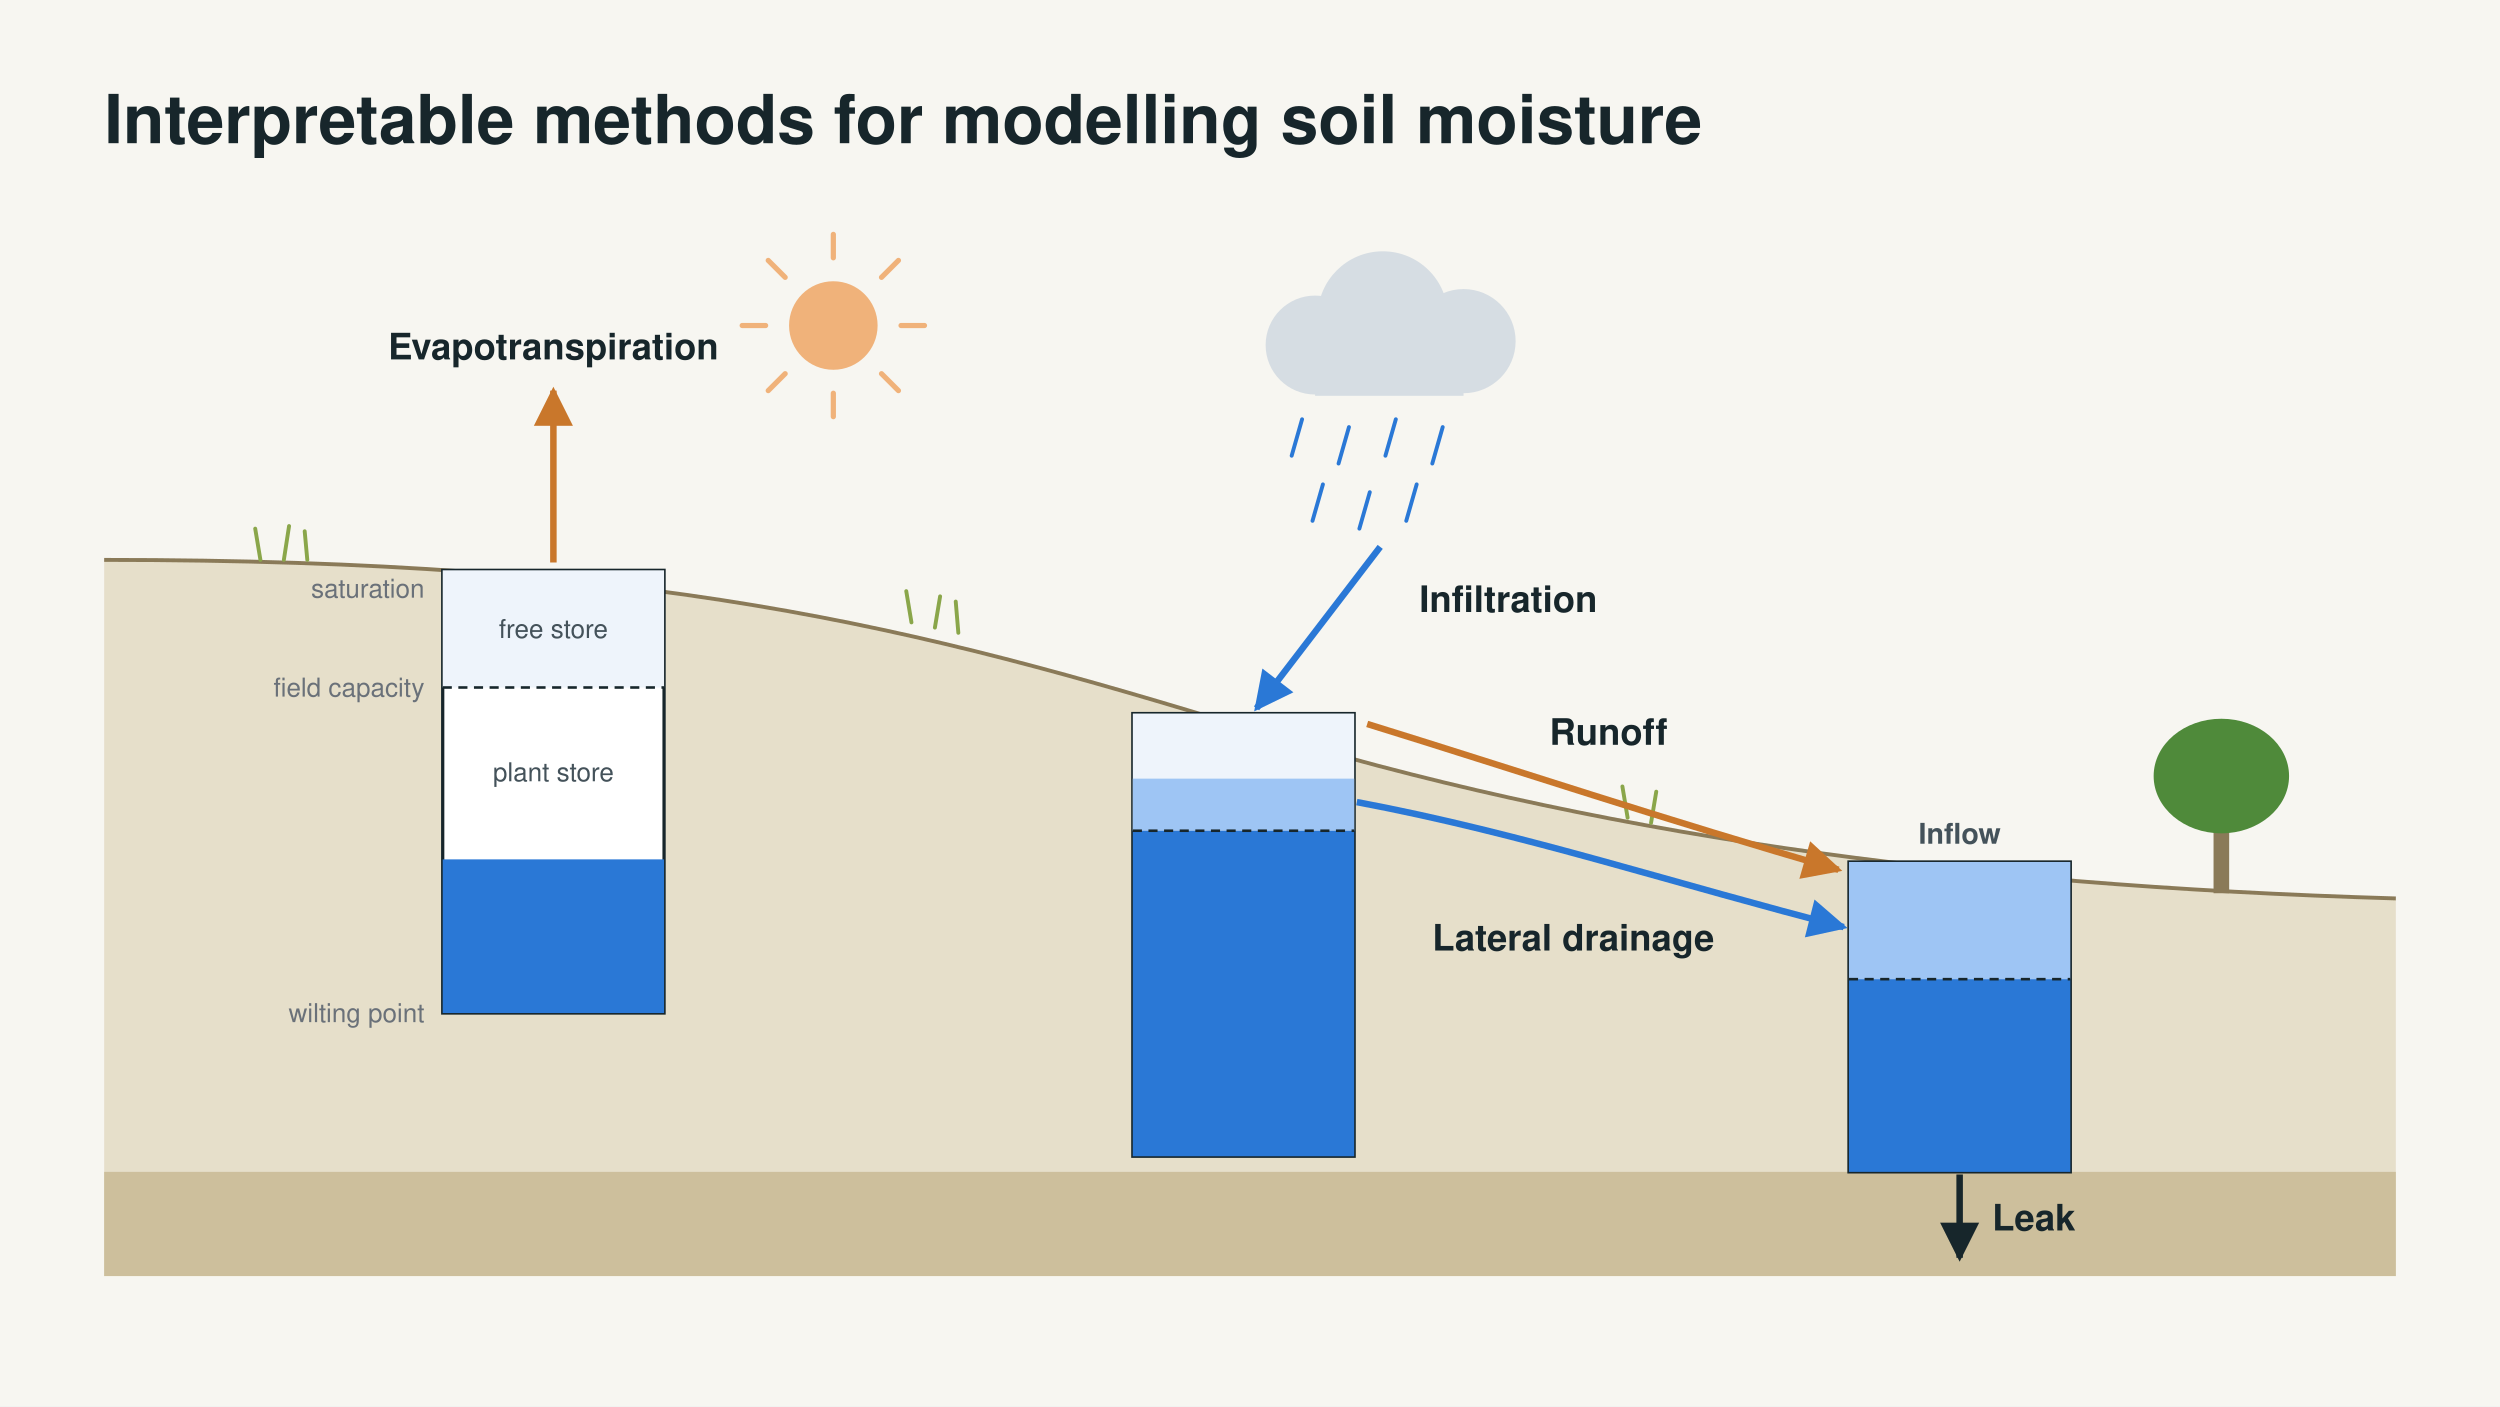
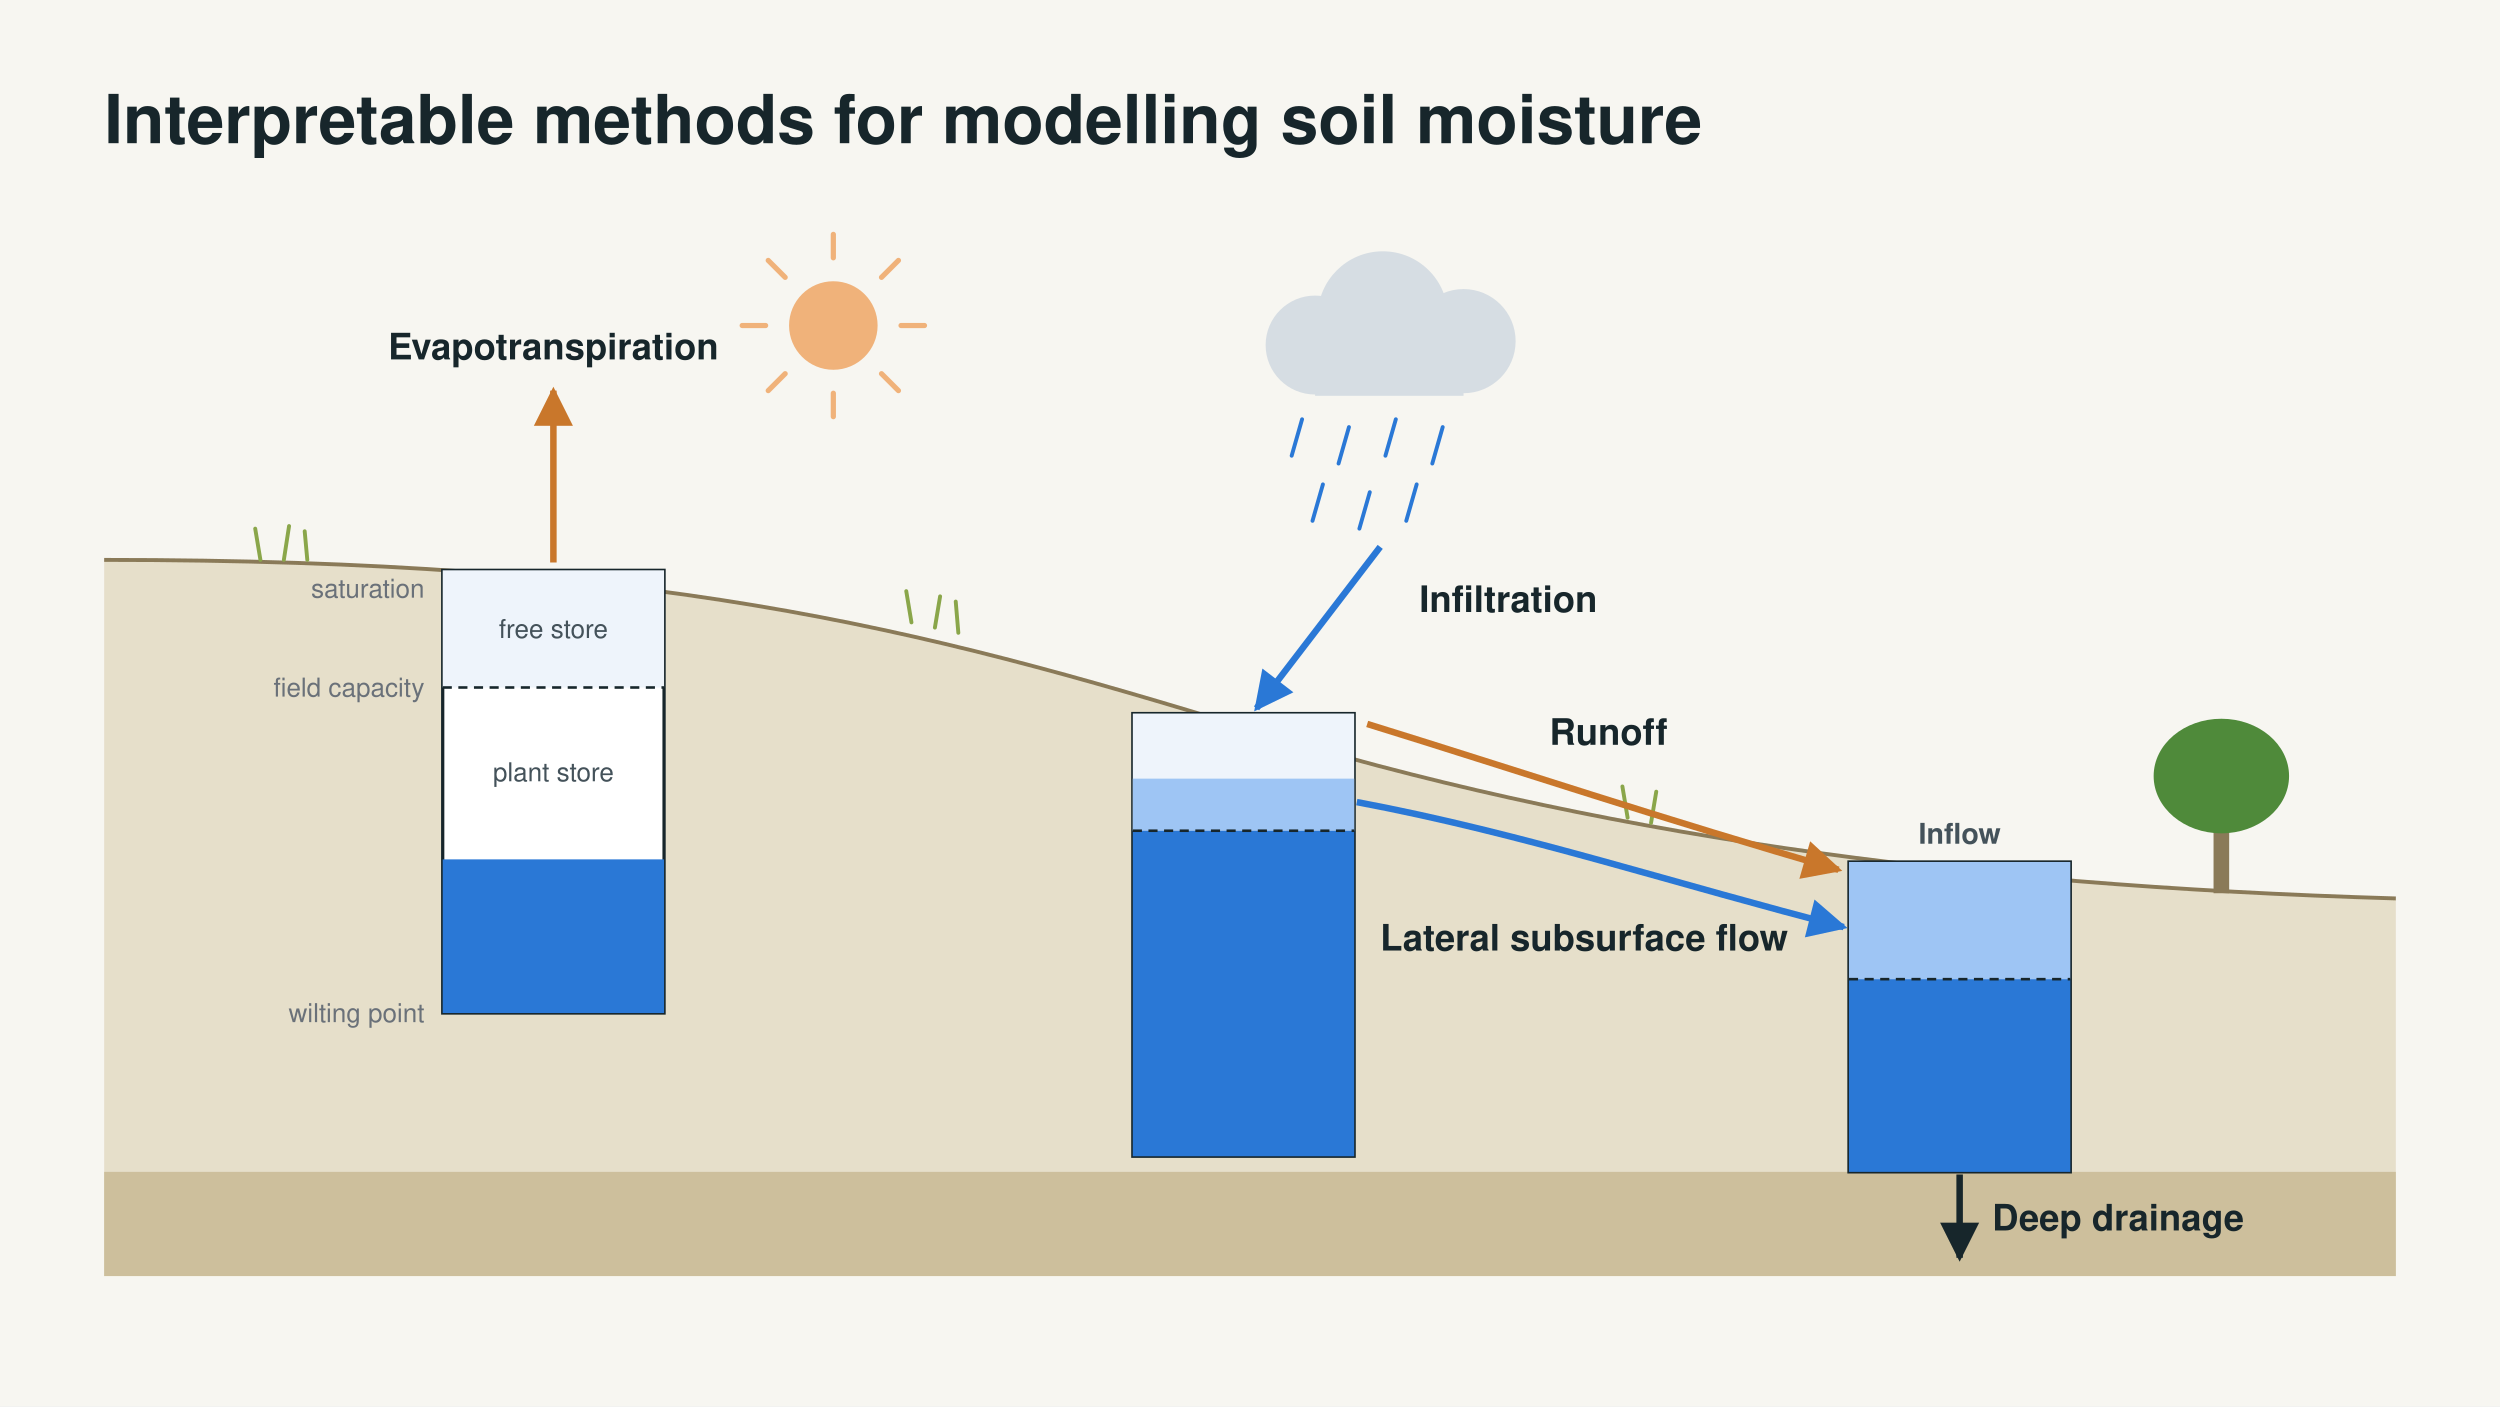
<svg xmlns="http://www.w3.org/2000/svg" width="1920" height="1080" viewBox="0 0 1920 1080" font-family="IBM Plex Sans, Segoe UI, Helvetica, Arial, sans-serif" fill="#17262b">
  <defs>
    <marker id="arrow-blue" viewBox="0 0 10 10" refX="9" refY="5" markerWidth="6" markerHeight="6" orient="auto-start-reverse">
      <path d="M 0 0 L 10 5 L 0 10 z" fill="#2a78d6" />
    </marker>
    <marker id="arrow-orange" viewBox="0 0 10 10" refX="9" refY="5" markerWidth="6" markerHeight="6" orient="auto-start-reverse">
      <path d="M 0 0 L 10 5 L 0 10 z" fill="#c9772b" />
    </marker>
    <marker id="arrow-ink" viewBox="0 0 10 10" refX="9" refY="5" markerWidth="6" markerHeight="6" orient="auto-start-reverse">
      <path d="M 0 0 L 10 5 L 0 10 z" fill="#17262b" />
    </marker>
    <clipPath id="ground">
      <path d="M 80 430 C 500 430, 700 480, 960 560 S 1500 680, 1840 690 L 1840 980 L 80 980 Z" />
    </clipPath>
  </defs>
  <rect width="1920" height="1080" fill="#f7f6f1" />
  <text x="80" y="110" font-family="Source Serif 4, Georgia, serif" font-size="52" font-weight="600">Interpretable methods for modelling soil moisture</text>
  <circle cx="640" cy="250" r="34" fill="#f0b27a" />
  <g stroke="#f0b27a" stroke-width="4" stroke-linecap="round">
    <line x1="640" y1="198" x2="640" y2="180" />
    <line x1="640" y1="302" x2="640" y2="320" />
    <line x1="588" y1="250" x2="570" y2="250" />
    <line x1="692" y1="250" x2="710" y2="250" />
    <line x1="603" y1="213" x2="590" y2="200" />
    <line x1="677" y1="287" x2="690" y2="300" />
    <line x1="603" y1="287" x2="590" y2="300" />
    <line x1="677" y1="213" x2="690" y2="200" />
  </g>
  <g fill="#d6dde3">
    <circle cx="1010" cy="265" r="38" />
    <circle cx="1062" cy="243" r="50" />
    <circle cx="1124" cy="262" r="40" />
    <rect x="1010" y="262" width="114" height="42" />
  </g>
  <g stroke="#2a78d6" stroke-width="3" stroke-linecap="round">
    <line x1="1000" y1="322" x2="992" y2="350" />
    <line x1="1036" y1="328" x2="1028" y2="356" />
    <line x1="1072" y1="322" x2="1064" y2="350" />
    <line x1="1108" y1="328" x2="1100" y2="356" />
    <line x1="1016" y1="372" x2="1008" y2="400" />
    <line x1="1052" y1="378" x2="1044" y2="406" />
    <line x1="1088" y1="372" x2="1080" y2="400" />
  </g>
  <path d="M 80 430 C 500 430, 700 480, 960 560 S 1500 680, 1840 690 L 1840 980 L 80 980 Z" fill="#e6dfca" />
  <path d="M 80 430 C 500 430, 700 480, 960 560 S 1500 680, 1840 690" fill="none" stroke="#8a7a58" stroke-width="3" />
  <rect x="80" y="900" width="1760" height="80" fill="#cdbf9c" clip-path="url(#ground)" />
  <g stroke="#8aa64a" stroke-width="3" stroke-linecap="round">
    <line x1="200" y1="430" x2="196" y2="406" />
    <line x1="218" y1="430" x2="222" y2="404" />
    <line x1="236" y1="430" x2="234" y2="408" />
    <line x1="700" y1="478" x2="696" y2="454" />
    <line x1="718" y1="482" x2="722" y2="458" />
    <line x1="736" y1="486" x2="734" y2="462" />
    <line x1="1250" y1="628" x2="1246" y2="604" />
    <line x1="1268" y1="632" x2="1272" y2="608" />
  </g>
  <rect x="1700" y="616" width="12" height="70" fill="#8a7a58" />
  <ellipse cx="1706" cy="596" rx="52" ry="44" fill="#4f8a3a" />
  <rect x="340" y="438" width="170" height="340" fill="#ffffff" stroke="#17262b" stroke-width="2.5" />
  <rect x="340" y="438" width="170" height="90" fill="#eef4fb" />
  <rect x="340" y="660" width="170" height="118" fill="#2a78d6" />
  <line x1="340" y1="528" x2="510" y2="528" stroke="#17262b" stroke-width="2" stroke-dasharray="7 5" />
  <g font-size="20" fill="#6a7179" text-anchor="end">
    <text x="326" y="459">saturation</text>
    <text x="326" y="535">field capacity</text>
    <text x="326" y="785">wilting point</text>
  </g>
  <rect x="870" y="548" width="170" height="340" fill="#ffffff" stroke="#17262b" stroke-width="2.5" />
  <rect x="870" y="548" width="170" height="90" fill="#eef4fb" />
  <rect x="870" y="598" width="170" height="40" fill="#9ec5f4" />
  <rect x="870" y="638" width="170" height="250" fill="#2a78d6" />
  <line x1="870" y1="638" x2="1040" y2="638" stroke="#17262b" stroke-width="2" stroke-dasharray="7 5" />
  <rect x="1420" y="662" width="170" height="238" fill="#ffffff" stroke="#17262b" stroke-width="2.5" />
  <rect x="1420" y="662" width="170" height="90" fill="#9ec5f4" />
  <rect x="1420" y="752" width="170" height="148" fill="#2a78d6" />
  <line x1="1420" y1="752" x2="1590" y2="752" stroke="#17262b" stroke-width="2" stroke-dasharray="7 5" />
  <line x1="425" y1="432" x2="425" y2="300" stroke="#c9772b" stroke-width="5" marker-end="url(#arrow-orange)" />
  <text x="425" y="276" font-size="28" font-weight="600" text-anchor="middle">Evapotranspiration</text>
  <line x1="1060" y1="420" x2="965" y2="544" stroke="#2a78d6" stroke-width="5" marker-end="url(#arrow-blue)" />
  <text x="1090" y="470" font-size="28" font-weight="600">Infiltration</text>
  <path d="M 1050 556 C 1160 590, 1280 630, 1412 668" fill="none" stroke="#c9772b" stroke-width="5" marker-end="url(#arrow-orange)" />
  <text x="1190" y="572" font-size="28" font-weight="600">Runoff</text>
  <path d="M 1042 616 C 1170 640, 1290 680, 1416 712" fill="none" stroke="#2a78d6" stroke-width="5" marker-end="url(#arrow-blue)" />
-   <text x="1100" y="730" font-size="28" font-weight="600">Lateral drainage</text>
+   <text x="1060" y="730" font-size="28" font-weight="600">Lateral subsurface flow</text>
  <text x="1505" y="648" font-size="22" font-weight="600" text-anchor="middle" fill="#44525a">Inflow</text>
  <line x1="1505" y1="902" x2="1505" y2="966" stroke="#17262b" stroke-width="5" marker-end="url(#arrow-ink)" />
-   <text x="1530" y="945" font-size="28" font-weight="600">Leak</text>
+   <text x="1530" y="945" font-size="28" font-weight="600">Deep drainage</text>
  <text x="425" y="490" font-size="20" text-anchor="middle" fill="#44525a">free store</text>
  <text x="425" y="600" font-size="20" text-anchor="middle" fill="#44525a">plant store</text>
</svg>
